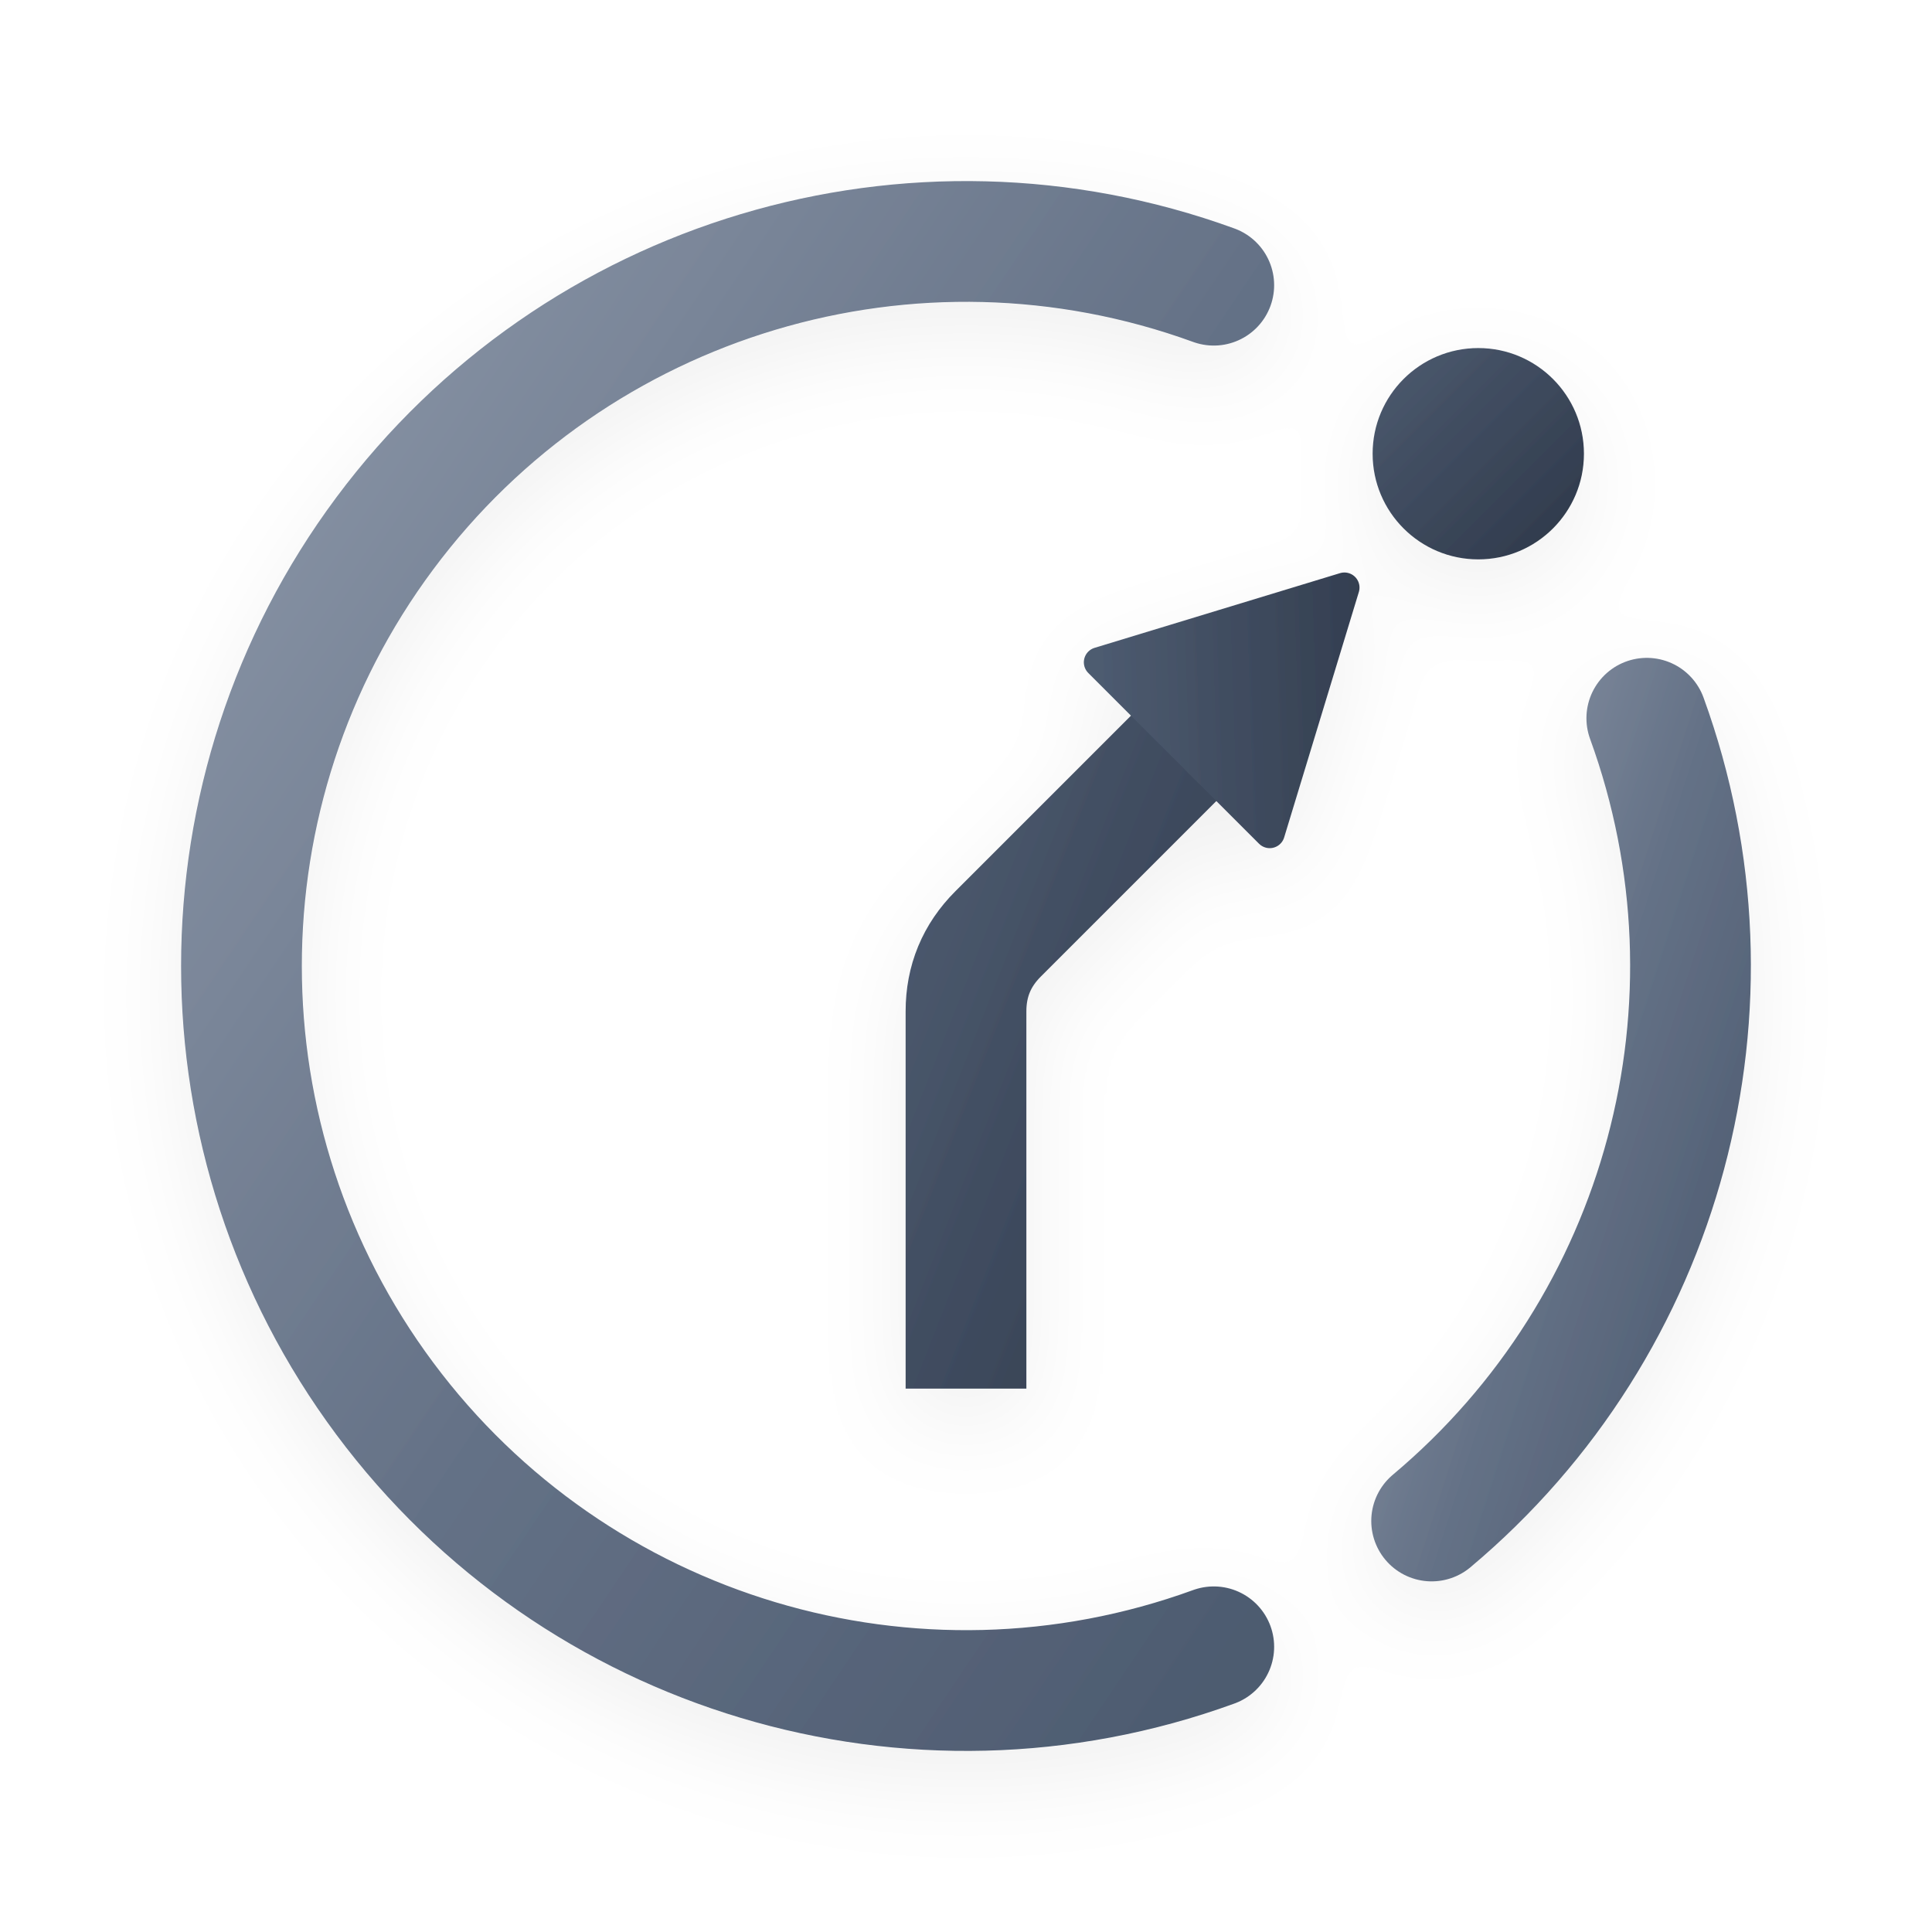
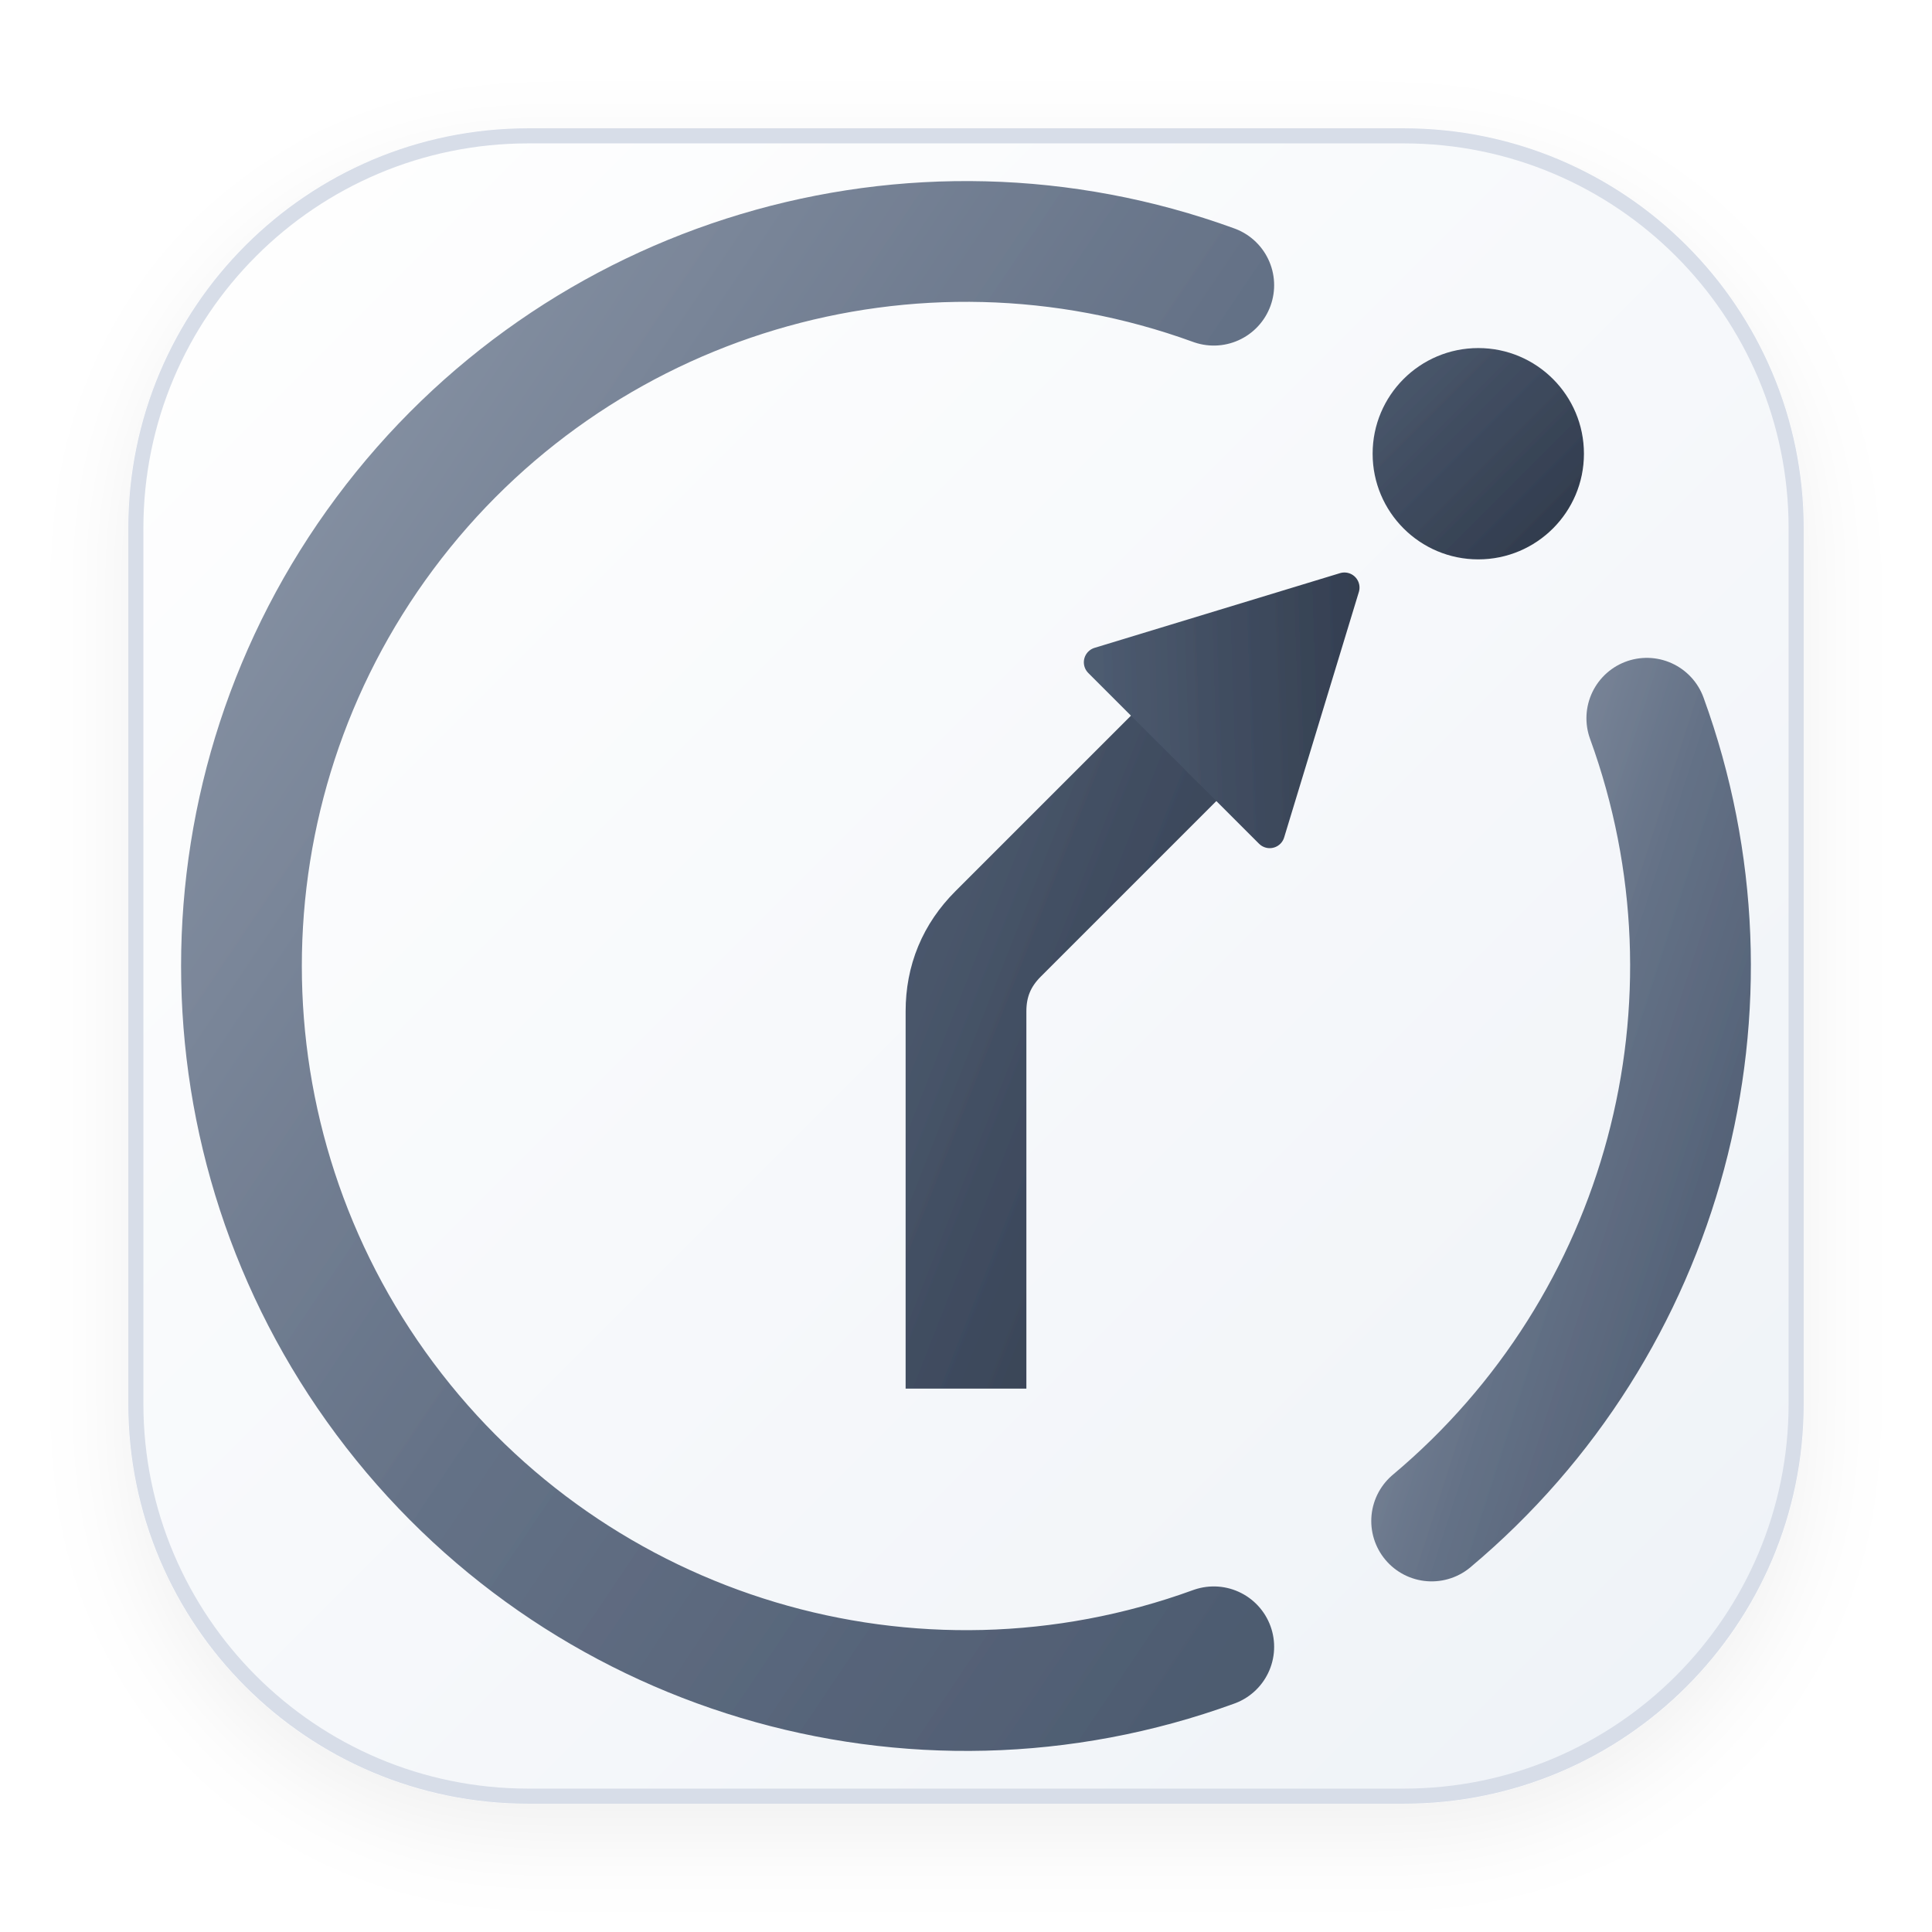
<svg xmlns="http://www.w3.org/2000/svg" viewBox="0 0 256 256" width="256" height="256">
  <defs>
    <filter id="qp-shadow" x="-20%" y="-20%" width="140%" height="140%">
      <feDropShadow dx="0" dy="4" stdDeviation="6" flood-color="#111827" flood-opacity="0.06" />
    </filter>
+     <linearGradient id="bg-grad" x1="0" y1="0" x2="1" y2="1">
+       <stop offset="0%" stop-color="#FFFFFF" />
+       <stop offset="100%" stop-color="#EEF2F7" />
+     </linearGradient>
    <linearGradient id="ring-grad" x1="0" y1="0" x2="1" y2="1">
      <stop offset="0%" stop-color="#8D98A9" />
      <stop offset="52%" stop-color="#657287" />
      <stop offset="100%" stop-color="#4D5B70" />
    </linearGradient>
    <linearGradient id="active-grad" x1="0" y1="0" x2="1" y2="1">
      <stop offset="0%" stop-color="#4D5B70" />
      <stop offset="100%" stop-color="#2D3748" />
    </linearGradient>
  </defs>
  <g filter="url(#qp-shadow)">
+     <rect x="18" y="18" width="220" height="220" rx="52" fill="url(#bg-grad)" stroke="#D7DDE8" stroke-width="2" />
    <path d="M 218.21 95.17 A 96 96 0 0 1 189.70 201.54" fill="none" stroke="url(#ring-grad)" stroke-width="16" stroke-linecap="round" />
    <path d="M 160.83 218.21 A 96 96 0 1 1 160.83 37.79" fill="none" stroke="url(#ring-grad)" stroke-width="16" stroke-linecap="round" />
    <circle cx="195.88" cy="60.12" r="14" fill="url(#active-grad)" />
    <path d="M 128 184 L 128 134 Q 128 128 132.24 123.76 L 164 92" fill="none" stroke="url(#active-grad)" stroke-width="16" stroke-linecap="butt" stroke-linejoin="round" />
    <g transform="translate(164, 92) rotate(-45)">
      <path d="M 20 0 L -10 -16 L -10 16 Z" fill="url(#active-grad)" stroke="url(#active-grad)" stroke-width="4" stroke-linejoin="round" />
    </g>
  </g>
</svg>
